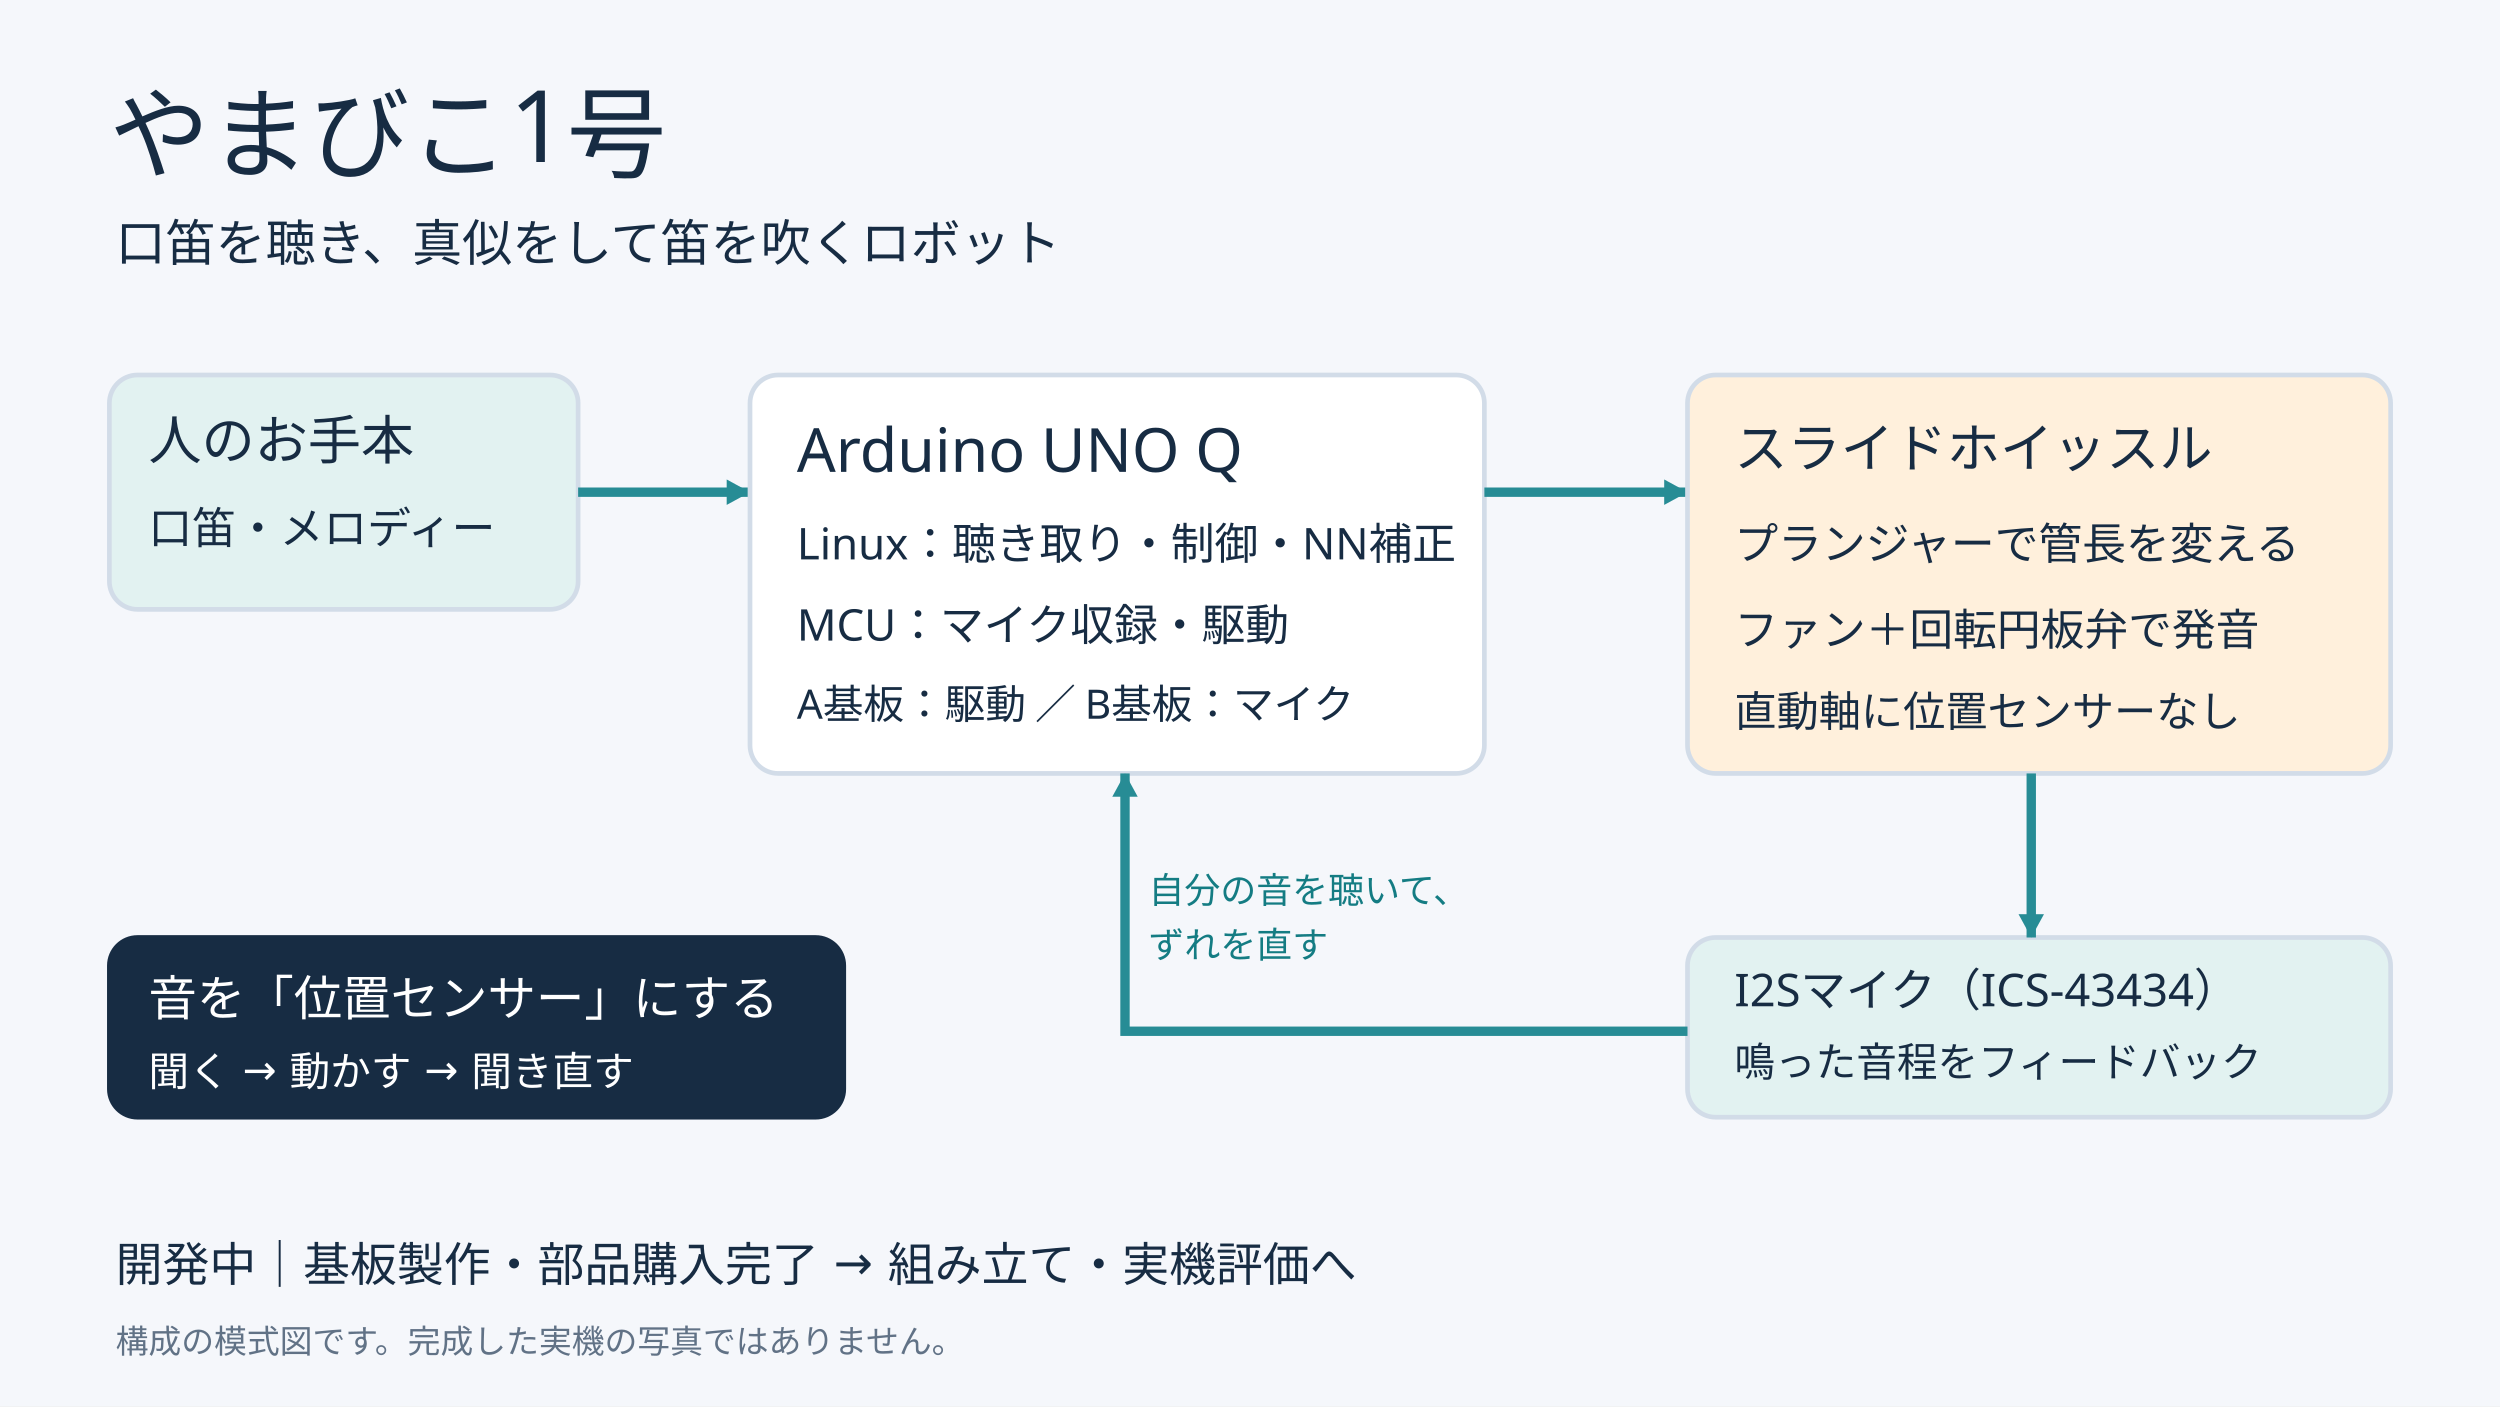
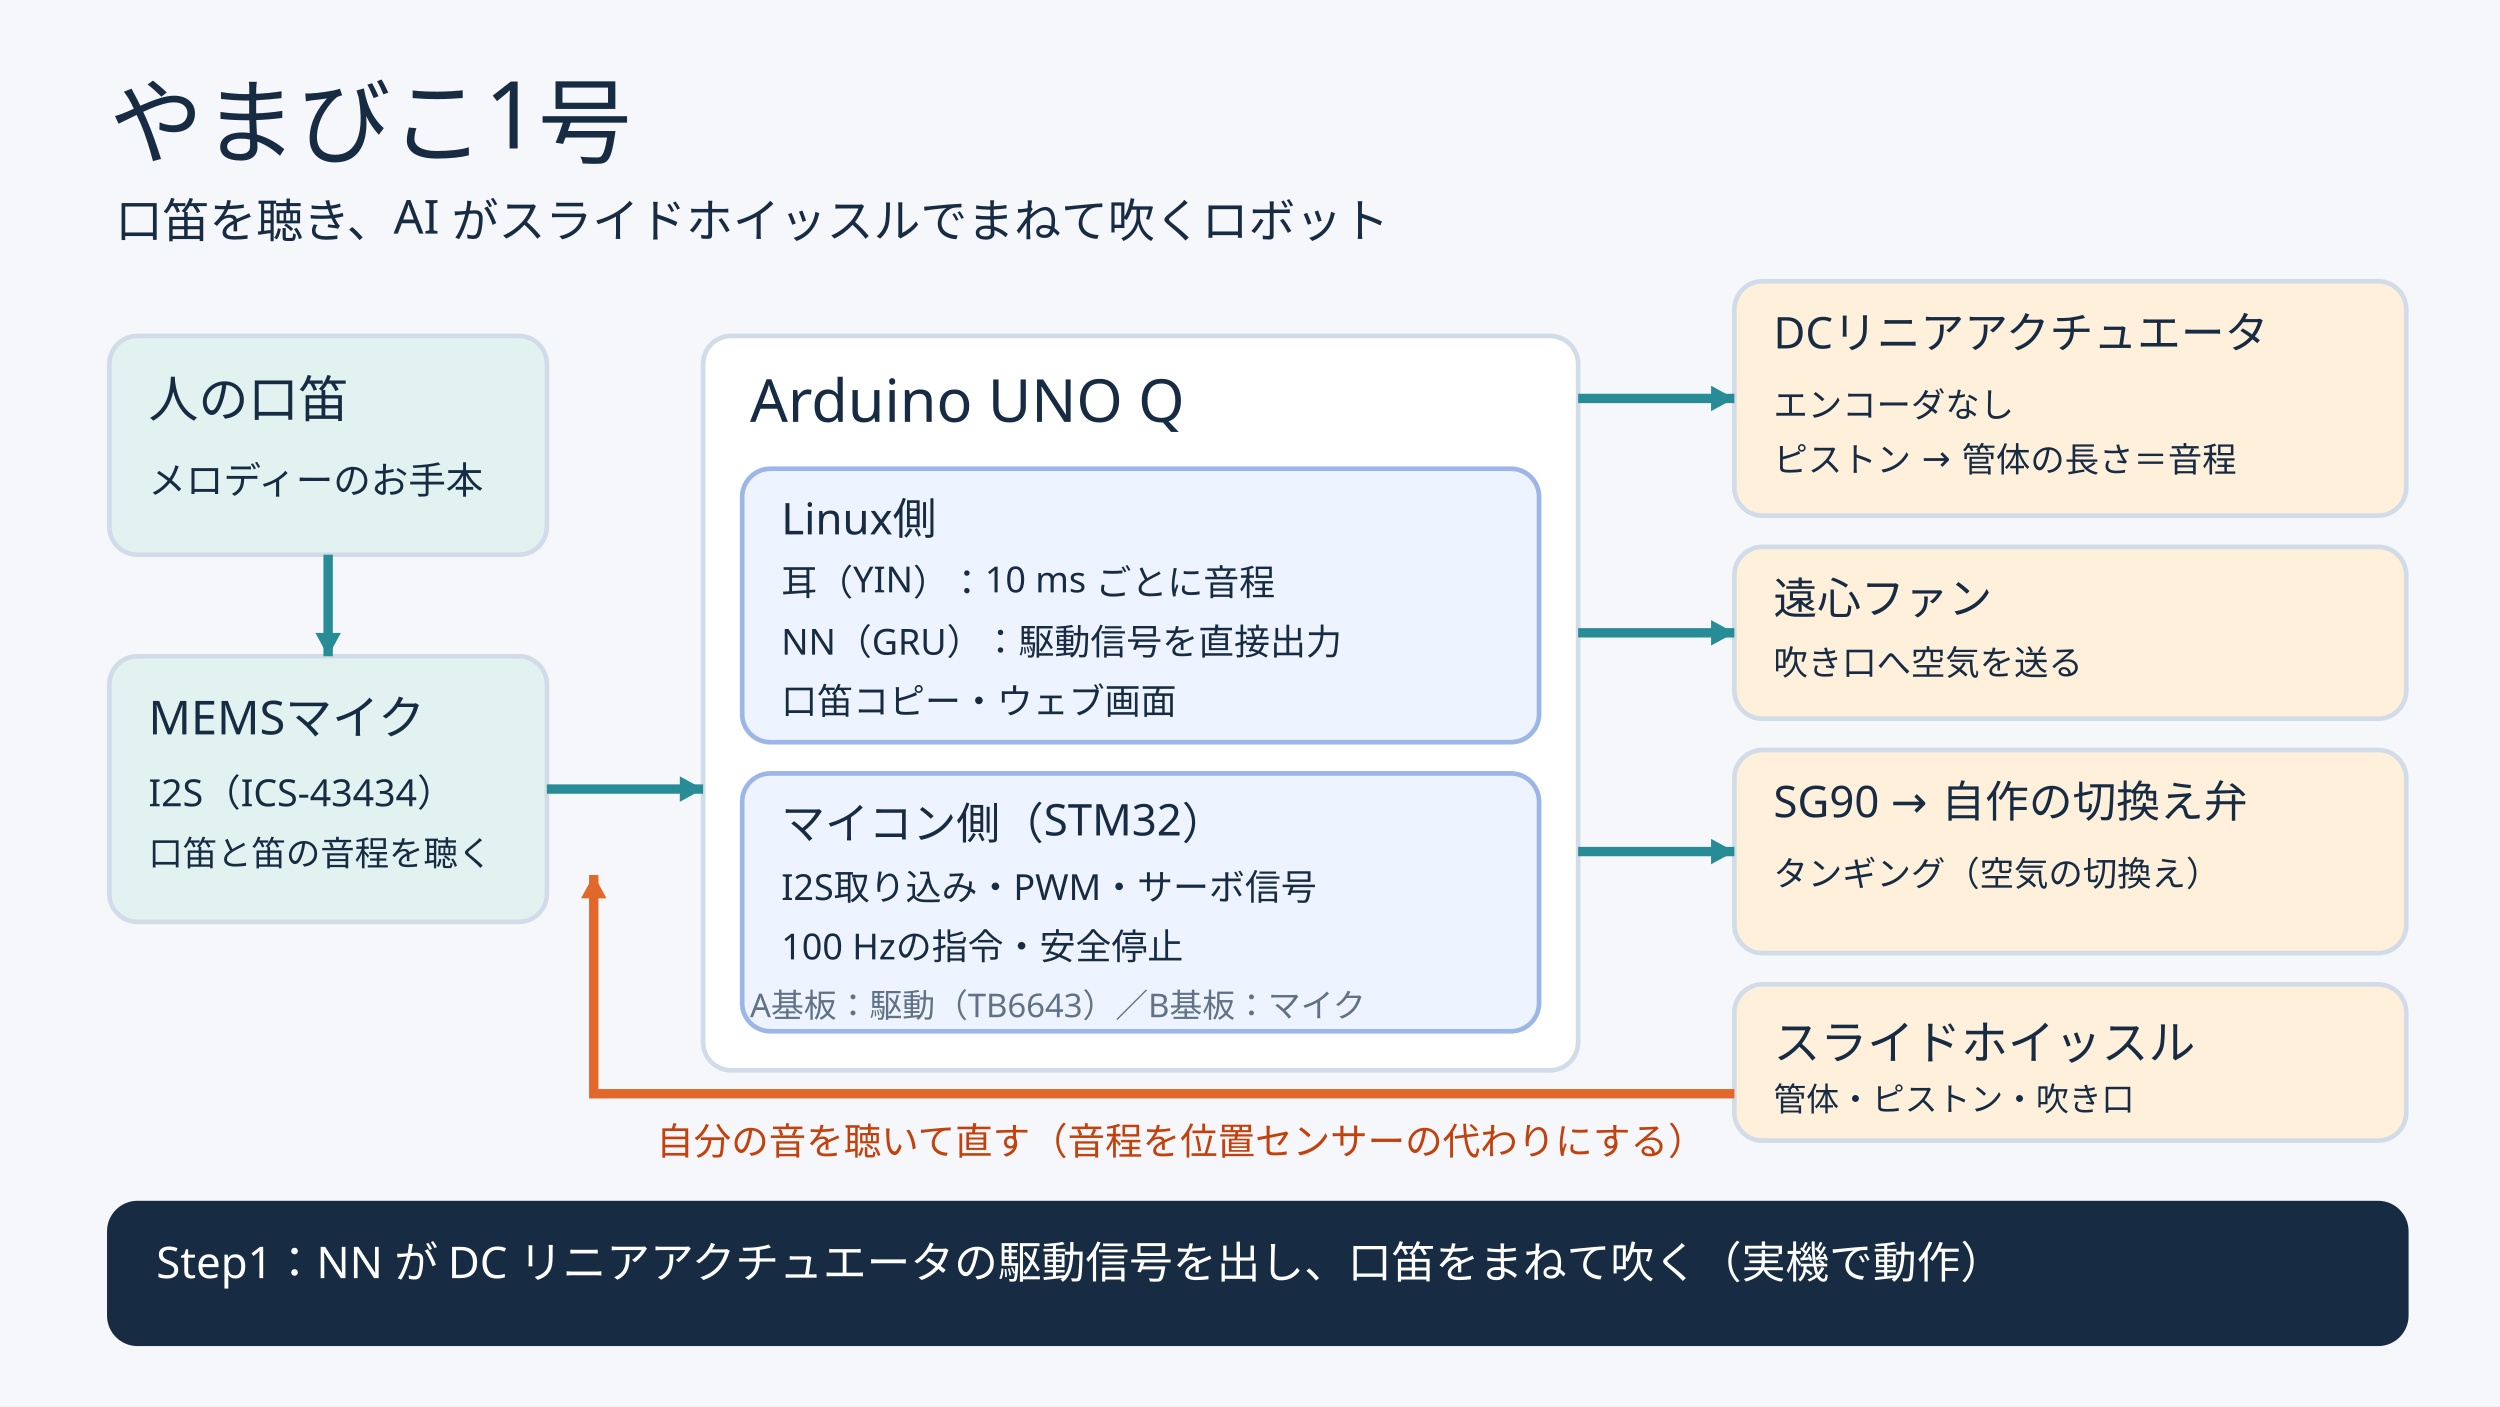
<svg xmlns="http://www.w3.org/2000/svg" width="1600" height="900" viewBox="0 0 1600 900">
  <rect width="1600" height="900" fill="#f5f7fb" />
-   <text x="70" y="109" font-family="Meiryo,sans-serif" font-size="64" fill="#172c43">やまびこ1号</text>
-   <text x="74" y="167" font-family="Meiryo,sans-serif" font-size="32" fill="#172c43">口笛を聴き、真似をして笛を吹くロボット</text>
-   <rect x="70" y="240" width="300" height="150" rx="18" fill="#e2f2f1" stroke="#d2dce8" stroke-width="3" />
-   <text x="95" y="294" font-family="Meiryo,sans-serif" font-size="34" fill="#172c43">人のお手本</text>
-   <text x="95" y="348" font-family="Meiryo,sans-serif" font-size="28" fill="#172c43">口笛・メロディー</text>
-   <polyline points="370,315 480,315" fill="none" stroke="#278c95" stroke-width="6" />
-   <polygon points="480,315 465.081,323.15 465.081,306.85" fill="#278c95" />
-   <rect x="480" y="240" width="470" height="255" rx="18" fill="#ffffff" stroke="#d2dce8" stroke-width="3" />
-   <text x="510" y="302" font-family="Meiryo,sans-serif" font-size="39" fill="#172c43">Arduino UNO Q</text>
-   <text x="510" y="358" font-family="Meiryo,sans-serif" font-size="28" fill="#172c43">Linux：聴き取り・制御・NN補正</text>
-   <text x="510" y="410" font-family="Meiryo,sans-serif" font-size="28" fill="#172c43">MCU：マイク収録・駆動</text>
-   <text x="510" y="460" font-family="Meiryo,sans-serif" font-size="26" fill="#172c43">A基板：駆動 ／ B基板：マイク</text>
-   <polyline points="950,315 1080,315" fill="none" stroke="#278c95" stroke-width="6" />
-   <polygon points="1080,315 1065.081,323.15 1065.081,306.85" fill="#278c95" />
-   <rect x="1080" y="240" width="450" height="255" rx="18" fill="#fff0dc" stroke="#d2dce8" stroke-width="3" />
-   <text x="1110" y="299" font-family="Meiryo,sans-serif" font-size="34" fill="#172c43">スライドホイッスル</text>
-   <text x="1110" y="358" font-family="Meiryo,sans-serif" font-size="28" fill="#172c43">プランジャーで管長を変える</text>
-   <text x="1110" y="413" font-family="Meiryo,sans-serif" font-size="28" fill="#172c43">ファン＋回転円板弁で発音</text>
-   <text x="1110" y="465" font-family="Meiryo,sans-serif" font-size="27" fill="#172c43">直動軸に位置センサーなし</text>
-   <rect x="1080" y="600" width="450" height="115" rx="18" fill="#e2f2f1" stroke="#d2dce8" stroke-width="3" />
-   <text x="1110" y="644" font-family="Meiryo,sans-serif" font-size="29" fill="#172c43">I2Sマイク（ICS-43434）</text>
-   <text x="1110" y="689" font-family="Meiryo,sans-serif" font-size="26" fill="#172c43">鳴った音程をフィードバック</text>
-   <polyline points="1300,495 1300,600" fill="none" stroke="#278c95" stroke-width="6" />
-   <polygon points="1300,600 1291.85,585.081 1308.15,585.081" fill="#278c95" />
-   <polyline points="1080,660 720,660 720,495" fill="none" stroke="#278c95" stroke-width="6" />
-   <polygon points="720,495 728.15,509.919 711.85,509.919" fill="#278c95" />
-   <text x="735" y="578" font-family="Meiryo,sans-serif" font-size="23" fill="#147c83">自分の音を聴いて、</text>
-   <text x="735" y="613" font-family="Meiryo,sans-serif" font-size="23" fill="#147c83">ずれを直す</text>
-   <rect x="70" y="600" width="470" height="115" rx="18" fill="#172c43" stroke="#172c43" stroke-width="3" />
-   <text x="95" y="650" font-family="Meiryo,sans-serif" font-size="31" fill="#ffffff">音を「位置センサー」にする</text>
-   <text x="95" y="695" font-family="Meiryo,sans-serif" font-size="26" fill="#ffffff">聞く → 動かす → 聞き直す</text>
-   <text x="74" y="820" font-family="Meiryo,sans-serif" font-size="30" fill="#172c43">開発中｜基板製作・部品購入完了 → 組み立て・実機評価へ</text>
-   <text x="74" y="866" font-family="Meiryo,sans-serif" font-size="21" fill="#617286">構成の模式図です。完成した実機の写真ではありません。</text>
+   <text x="70" y="100" font-family="Meiryo,sans-serif" font-size="60" fill="#172c43">やまびこ1号</text>
+   <text x="74" y="152" font-family="Meiryo,sans-serif" font-size="30" fill="#172c43">口笛を聴き、AI がスライドホイッスルでまねて吹くロボット</text>
+   <rect x="70" y="215" width="280" height="140" rx="18" fill="#e2f2f1" stroke="#d2dce8" stroke-width="3" />
+   <text x="95" y="267" font-family="Meiryo,sans-serif" font-size="32" fill="#172c43">人の口笛</text>
+   <text x="95" y="316" font-family="Meiryo,sans-serif" font-size="24" fill="#172c43">メロディーのお手本</text>
+   <rect x="70" y="420" width="280" height="170" rx="18" fill="#e2f2f1" stroke="#d2dce8" stroke-width="3" />
+   <text x="95" y="470" font-family="Meiryo,sans-serif" font-size="30" fill="#172c43">MEMSマイク</text>
+   <text x="95" y="516" font-family="Meiryo,sans-serif" font-size="24" fill="#172c43">I2S（ICS-43434）</text>
+   <text x="95" y="554" font-family="Meiryo,sans-serif" font-size="22" fill="#172c43">口笛と笛の音程を聴く</text>
+   <polyline points="210,355 210,420" fill="none" stroke="#278c95" stroke-width="6" />
+   <polygon points="210,420 201.85,405.081 218.15,405.081" fill="#278c95" />
+   <rect x="450" y="215" width="560" height="470" rx="18" fill="#ffffff" stroke="#d2dce8" stroke-width="3" />
+   <text x="480" y="270" font-family="Meiryo,sans-serif" font-size="38" fill="#172c43">Arduino UNO Q</text>
+   <rect x="475" y="300" width="510" height="175" rx="18" fill="#eef4ff" stroke="#9db6e8" stroke-width="3" />
+   <text x="500" y="342" font-family="Meiryo,sans-serif" font-size="28" fill="#172c43">Linux側</text>
+   <text x="500" y="381" font-family="Meiryo,sans-serif" font-size="23" fill="#172c43">耳（YIN）：10 ms ごとに音程</text>
+   <text x="500" y="419" font-family="Meiryo,sans-serif" font-size="23" fill="#172c43">NN（GRU）：駆動信号を直接出力</text>
+   <text x="500" y="457" font-family="Meiryo,sans-serif" font-size="23" fill="#172c43">口笛コピー・ウェブ画面</text>
+   <rect x="475" y="495" width="510" height="165" rx="18" fill="#eef4ff" stroke="#9db6e8" stroke-width="3" />
+   <text x="500" y="537" font-family="Meiryo,sans-serif" font-size="28" fill="#172c43">マイコン側（STM32）</text>
+   <text x="500" y="576" font-family="Meiryo,sans-serif" font-size="23" fill="#172c43">I2S取り込み・PWM・サーボ信号</text>
+   <text x="500" y="614" font-family="Meiryo,sans-serif" font-size="23" fill="#172c43">100 Hzの指令・安全停止</text>
+   <text x="480" y="651" font-family="Meiryo,sans-serif" font-size="21" fill="#617286">A基板：駆動（TB6643）／B基板：マイク</text>
+   <polyline points="350,505 450,505" fill="none" stroke="#278c95" stroke-width="6" />
+   <polygon points="450,505 435.081,513.15 435.081,496.85" fill="#278c95" />
+   <rect x="1110" y="180" width="430" height="150" rx="18" fill="#fff0dc" stroke="#d2dce8" stroke-width="3" />
+   <text x="1135" y="223" font-family="Meiryo,sans-serif" font-size="28" fill="#172c43">DCリニアアクチュエータ</text>
+   <text x="1135" y="267" font-family="Meiryo,sans-serif" font-size="22" fill="#172c43">エンコーダなし</text>
+   <text x="1135" y="302" font-family="Meiryo,sans-serif" font-size="22" fill="#172c43">ピストン → 管体の長さ＝音程</text>
+   <rect x="1110" y="350" width="430" height="110" rx="18" fill="#fff0dc" stroke="#d2dce8" stroke-width="3" />
+   <text x="1135" y="393" font-family="Meiryo,sans-serif" font-size="28" fill="#172c43">遠心ファン</text>
+   <text x="1135" y="432" font-family="Meiryo,sans-serif" font-size="22" fill="#172c43">吹き口へ空気を送る</text>
+   <rect x="1110" y="480" width="430" height="130" rx="18" fill="#fff0dc" stroke="#d2dce8" stroke-width="3" />
+   <text x="1135" y="523" font-family="Meiryo,sans-serif" font-size="28" fill="#172c43">SG90 → 自作の切換え弁</text>
+   <text x="1135" y="567" font-family="Meiryo,sans-serif" font-size="22" fill="#172c43">タンギング（空気の切換え）</text>
+   <rect x="1110" y="630" width="430" height="100" rx="18" fill="#fff0dc" stroke="#d2dce8" stroke-width="3" />
+   <text x="1135" y="678" font-family="Meiryo,sans-serif" font-size="30" fill="#172c43">スライドホイッスル</text>
+   <text x="1135" y="711" font-family="Meiryo,sans-serif" font-size="21" fill="#172c43">管体・ピストン・吹き口</text>
+   <polyline points="1010,255 1110,255" fill="none" stroke="#278c95" stroke-width="6" />
+   <polygon points="1110,255 1095.081,263.15 1095.081,246.85" fill="#278c95" />
+   <polyline points="1010,405 1110,405" fill="none" stroke="#278c95" stroke-width="6" />
+   <polygon points="1110,405 1095.081,413.15 1095.081,396.85" fill="#278c95" />
+   <polyline points="1010,545 1110,545" fill="none" stroke="#278c95" stroke-width="6" />
+   <polygon points="1110,545 1095.081,553.15 1095.081,536.85" fill="#278c95" />
+   <polyline points="1110,700 380,700 380,560" fill="none" stroke="#e2672a" stroke-width="6" />
+   <polygon points="380,560 388.15,574.919 371.85,574.919" fill="#e2672a" />
+   <text x="420" y="739" font-family="Meiryo,sans-serif" font-size="24" fill="#c2410c">自分の音を聴いて直す（音程を位置センサーの代わりにする）</text>
+   <rect x="70" y="770" width="1470" height="90" rx="18" fill="#172c43" stroke="#172c43" stroke-width="3" />
+   <text x="100" y="818" font-family="Meiryo,sans-serif" font-size="28" fill="#ffffff">Step1：NN が DC リニアアクチュエータの駆動信号を出し、口笛をまねて吹く（実機で動作）</text>
</svg>
